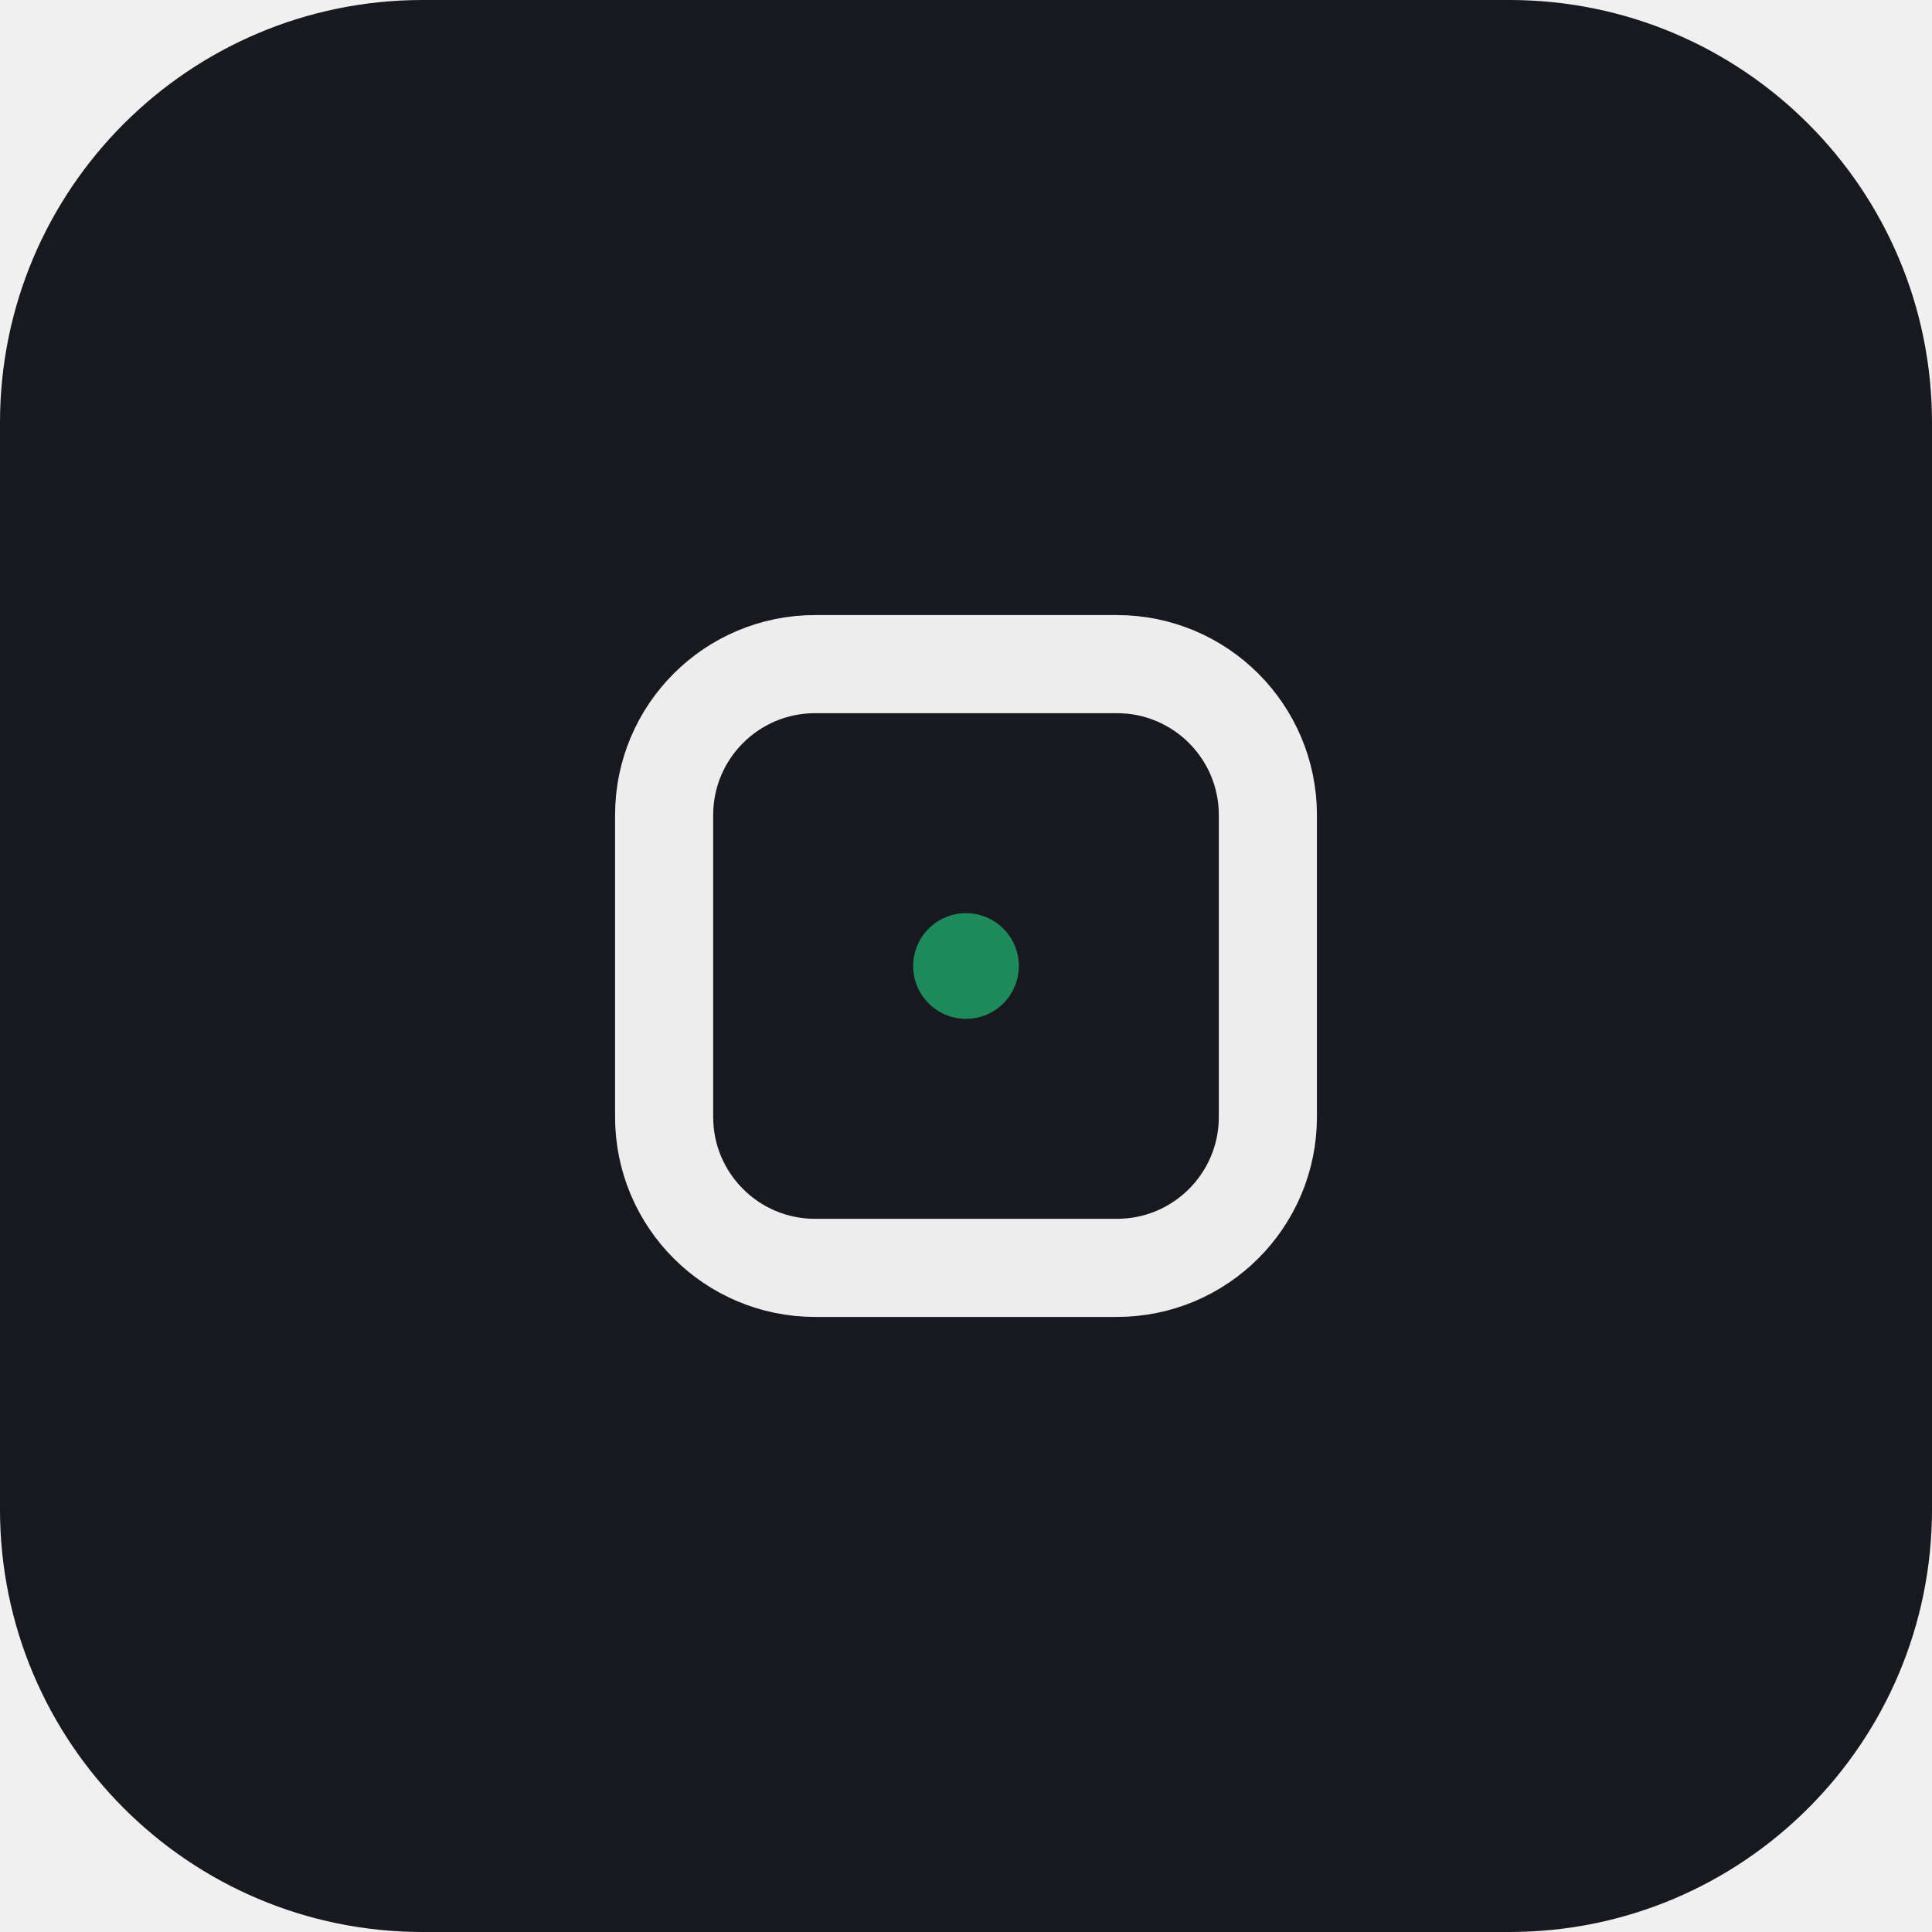
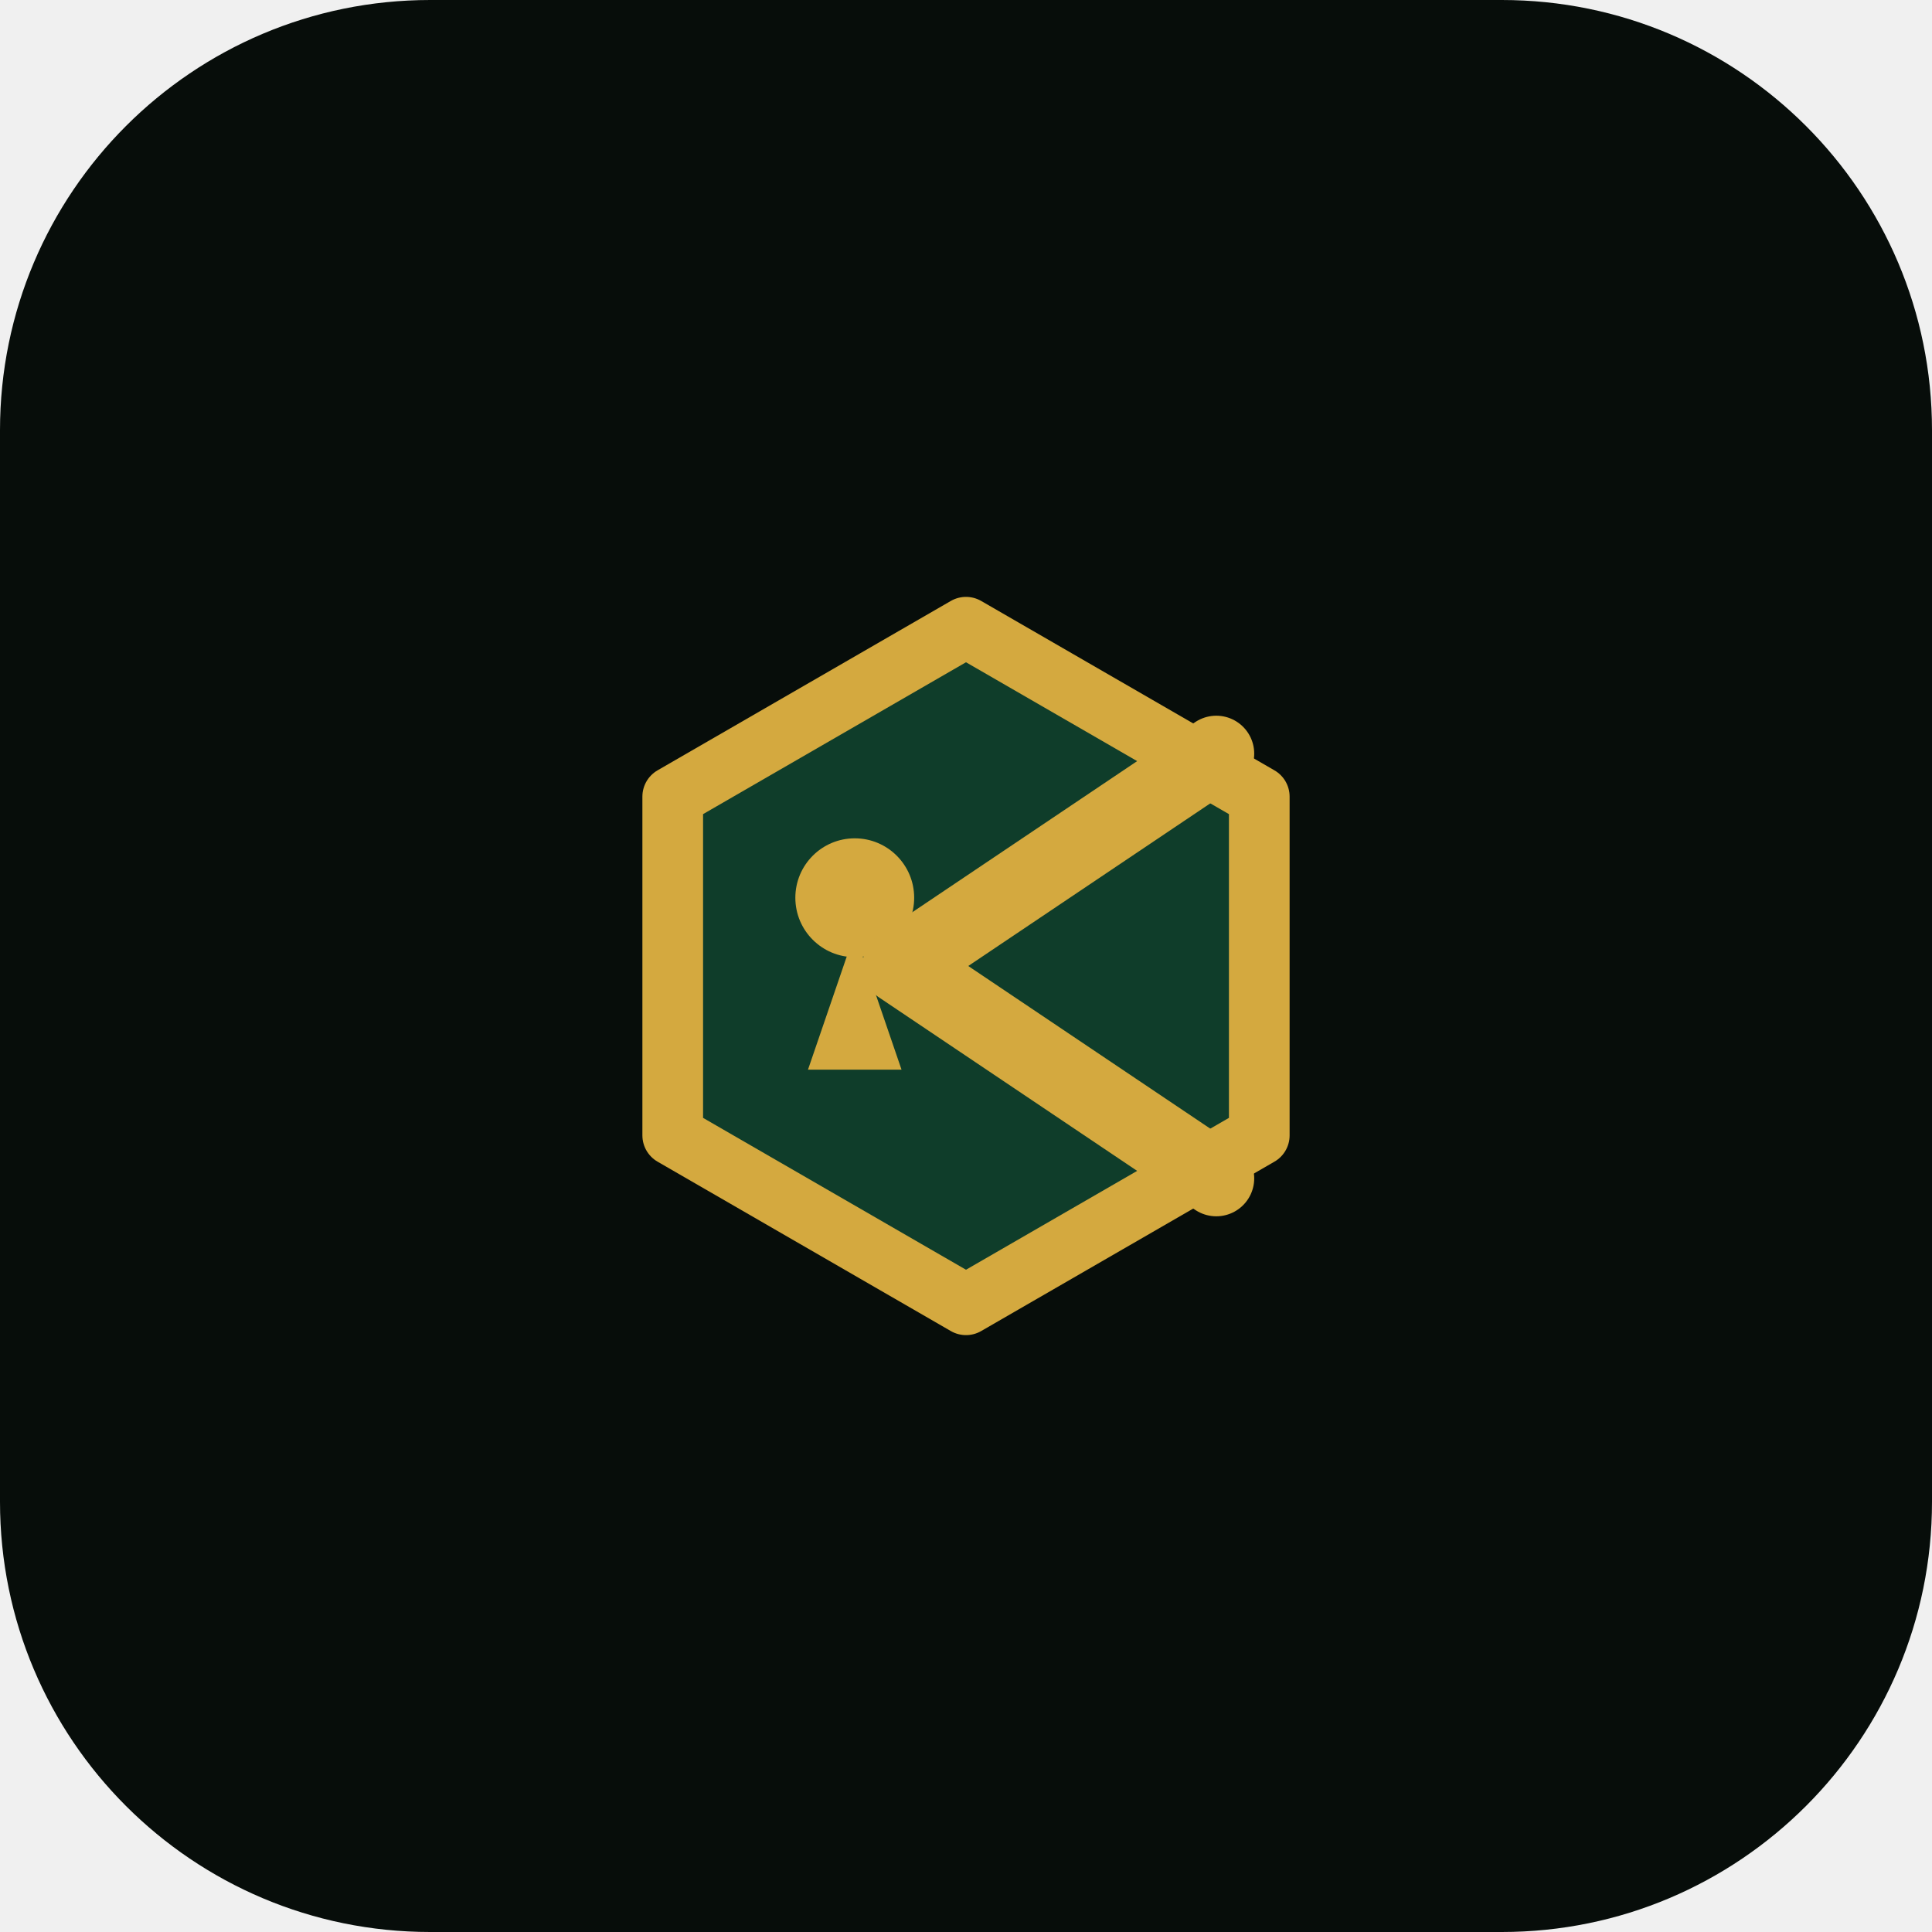
- <svg xmlns="http://www.w3.org/2000/svg" width="512" height="512" viewBox="0 0 512 512">
-   <rect width="512" height="512" rx="112" fill="#18191f" />
-   <rect x="176" y="176" width="160" height="160" rx="40" fill="none" stroke="#ffffff" stroke-width="26" stroke-opacity="0.92" />
-   <circle cx="256" cy="256" r="14" fill="#1f8a5b" />
+ <svg xmlns="http://www.w3.org/2000/svg" width="1024" height="1024" viewBox="0 0 1024 1024" role="img" aria-label="Khazana">
+   <rect width="1024" height="1024" rx="228" fill="#070D0A" />
+   <g transform="translate(512,512) scale(13.4) translate(-16,-16)">
+     <path d="M16 2.6 L27.6 9.3 L27.6 22.7 L16 29.4 L4.4 22.7 L4.4 9.3 Z" fill="#0F3D2A" />
+     <path d="M16 2.6 L27.6 9.3 L27.6 22.7 L16 29.4 L4.4 22.7 L4.4 9.3 Z" fill="none" stroke="#D4A93F" stroke-width="2.4" stroke-linejoin="round" />
+     <circle cx="11.6" cy="13.3" r="2.35" fill="#D4A93F" />
+     <path d="M9.75 20.1 L11.6 14.7 L13.45 20.1 Z" fill="#D4A93F" />
+     <path d="M25.9 7.6 L13.4 16 L25.9 24.4" fill="none" stroke="#D4A93F" stroke-width="3" stroke-linecap="round" stroke-linejoin="round" />
+   </g>
</svg>
